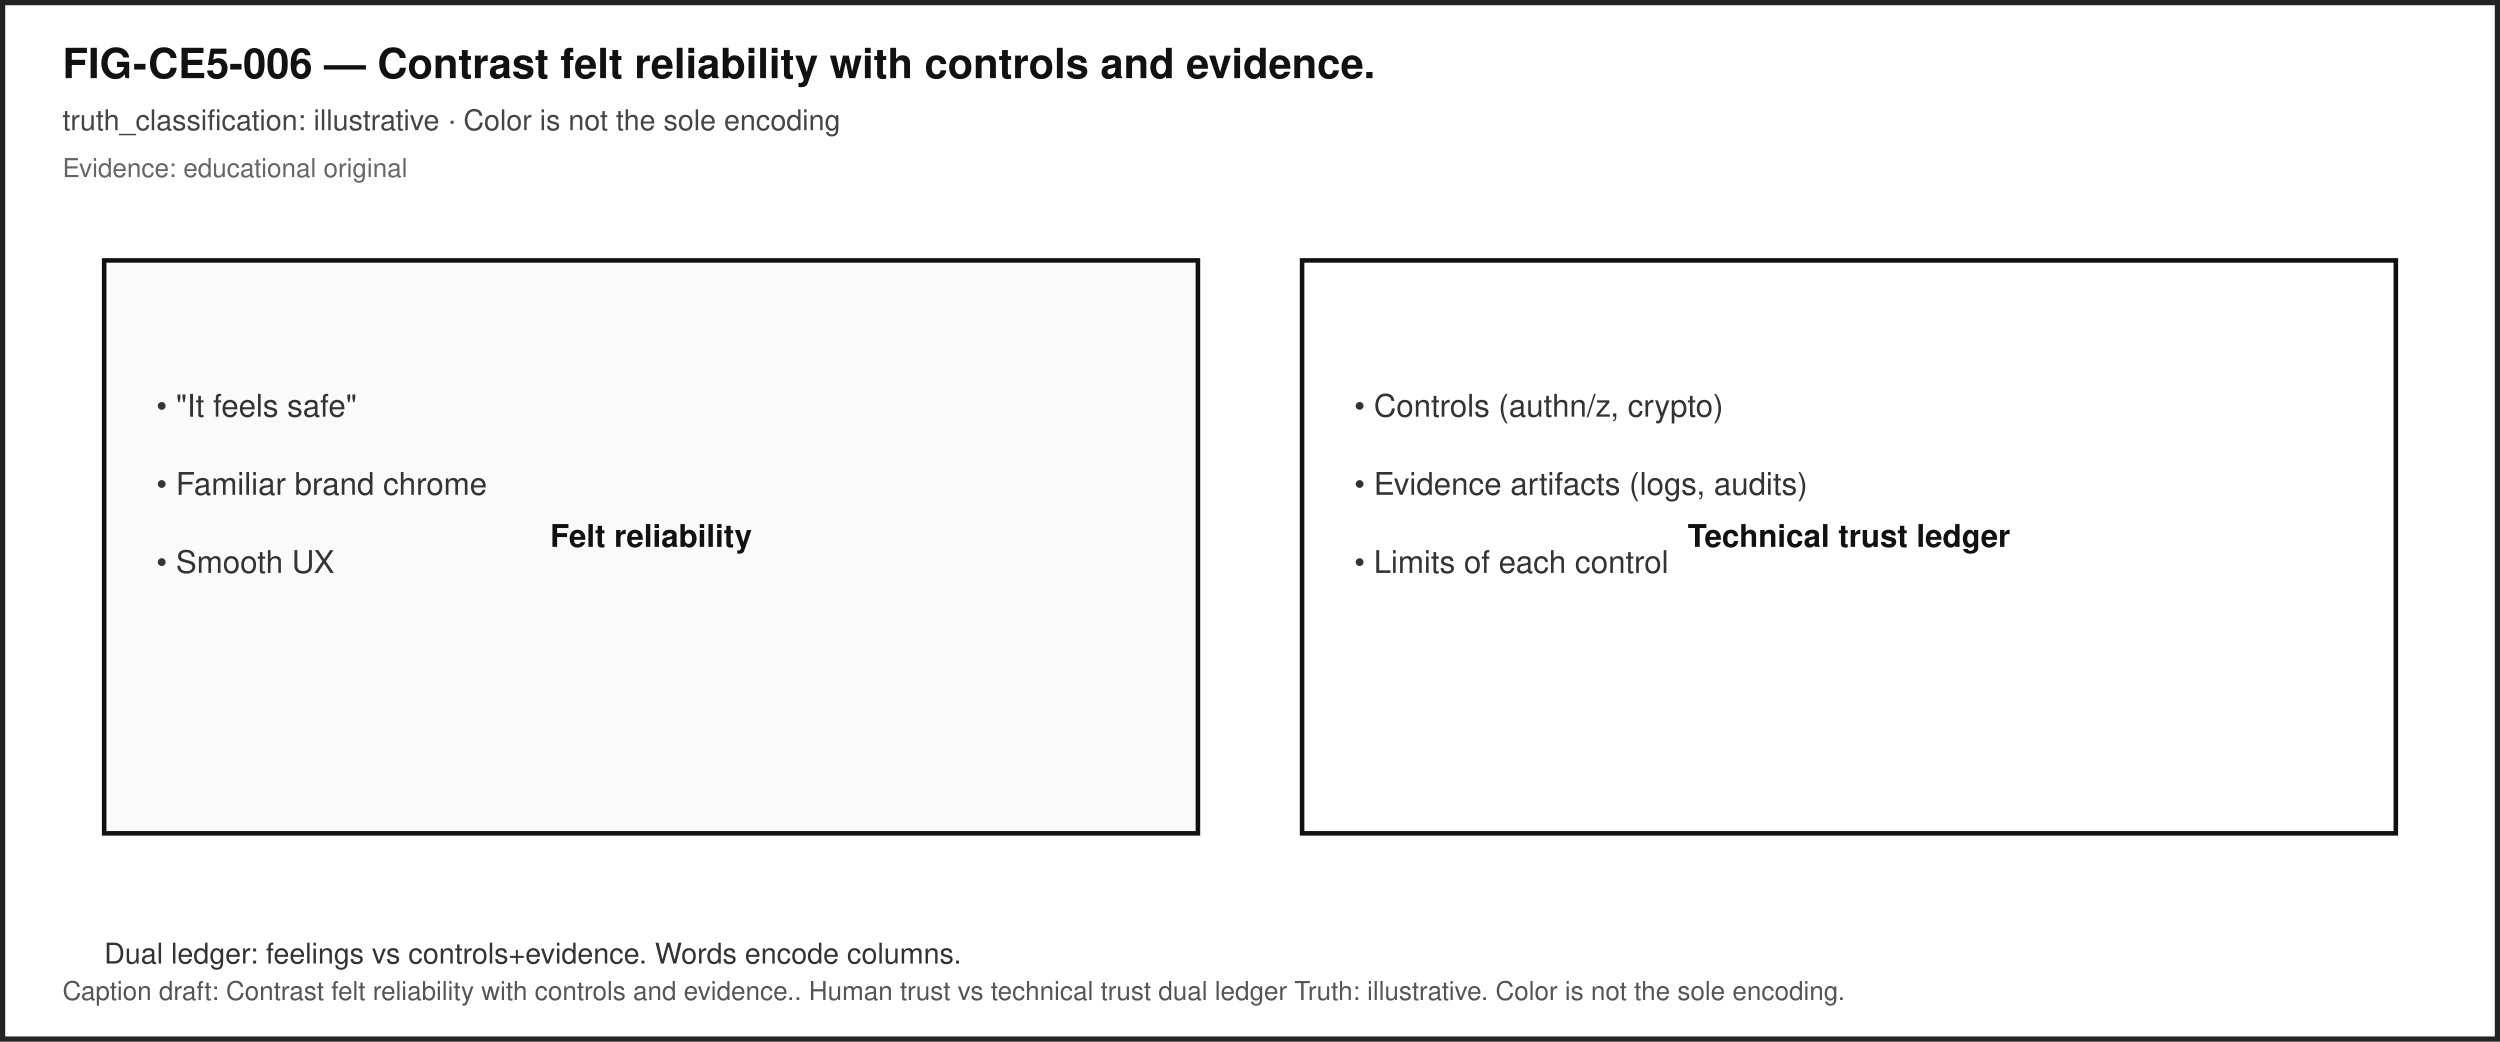
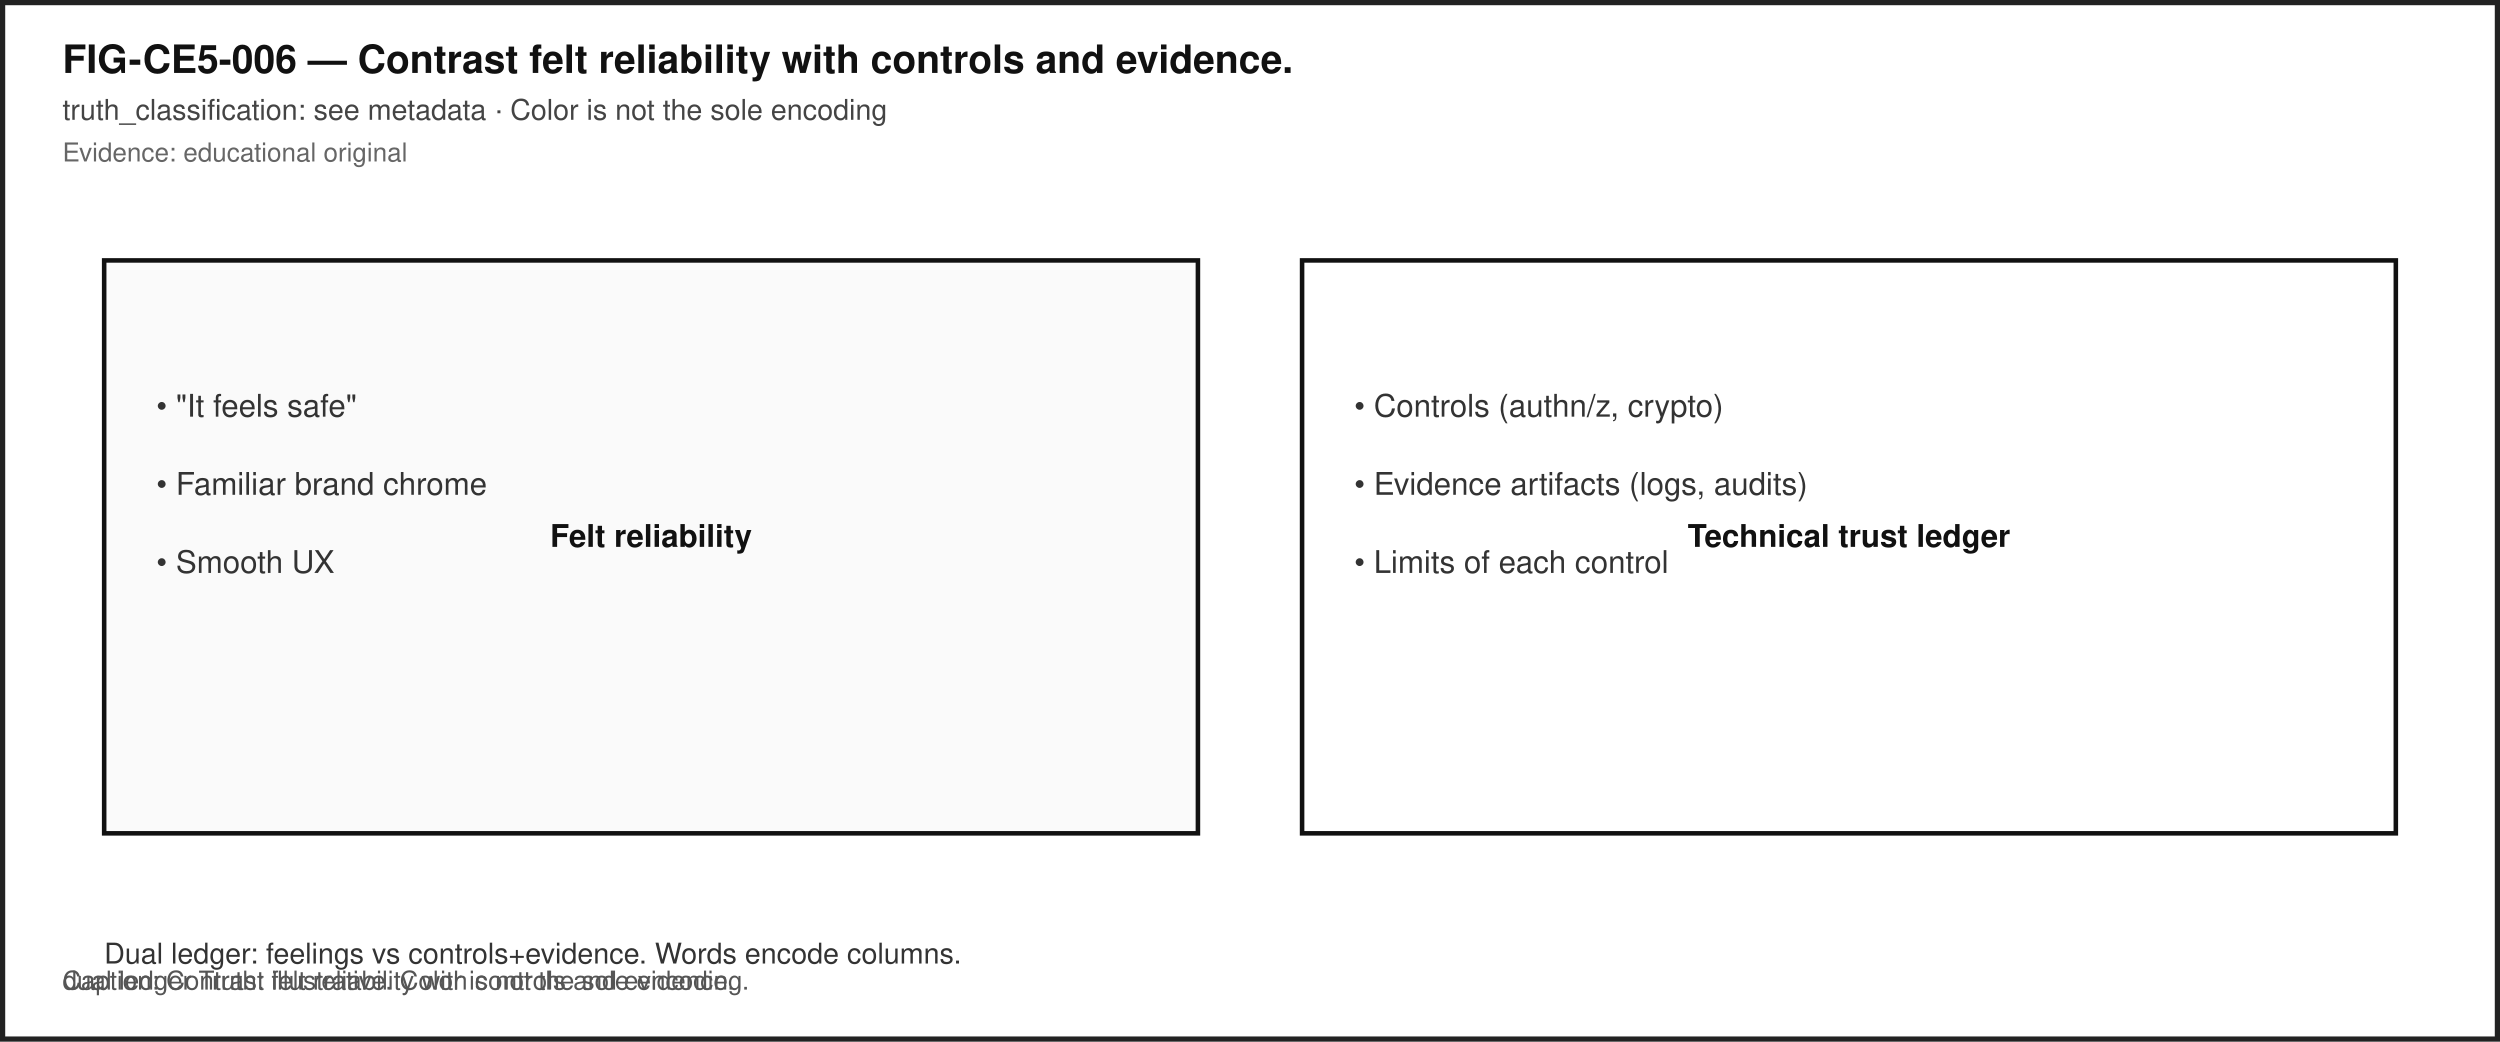
<svg xmlns="http://www.w3.org/2000/svg" width="960" height="400" viewBox="0 0 960 400" role="img" aria-labelledby="FIG-CE5-006-title FIG-CE5-006-desc" data-figure-id="FIG-CE5-006" data-truth-classification="illustrative" data-template="tmpl-ecosystem-system-map" data-qualification="">
  <rect width="960" height="400" fill="#ffffff" />
  <rect x="1" y="1" width="958" height="398" fill="none" stroke="#222222" stroke-width="2" />
-   <text x="24" y="30" font-family="Helvetica,Arial,sans-serif" font-size="16" font-weight="bold" fill="#111111">FIG-CE5-006 — Contrast felt reliability with controls and evidence.</text>
-   <text x="24" y="50" font-family="Helvetica,Arial,sans-serif" font-size="11" fill="#444444">truth_classification: illustrative · Color is not the sole encoding</text>
-   <text x="24" y="68" font-family="Helvetica,Arial,sans-serif" font-size="10" fill="#666666">Evidence: educational original</text>
+   <text x="24" y="28" font-family="Helvetica,Arial,sans-serif" font-size="15" fill="#111111" font-weight="bold">FIG-CE5-006 — Contrast felt reliability with controls and evidence.</text>
+   <text x="24" y="46" font-family="Helvetica,Arial,sans-serif" font-size="11" fill="#444444">truth_classification: see metadata · Color is not the sole encoding</text>
+   <text x="24" y="62" font-family="Helvetica,Arial,sans-serif" font-size="10" fill="#666666">Evidence: educational original</text>
+   <text x="24" y="380" font-family="Helvetica,Arial,sans-serif" font-size="10" fill="#555555">Caption: Contrast felt reliability with controls and evidence.</text>
+   <text x="24" y="380" font-family="Helvetica,Arial,sans-serif" font-size="10" fill="#555555">dual ledger Truth: illustrative. Color is not the sole encoding.</text>
  <rect x="40" y="100" width="420" height="220" fill="#fafafa" stroke="#111111" stroke-width="1.75" />
  <text x="250.0" y="210.0" text-anchor="middle" font-family="Helvetica,Arial,sans-serif" font-size="12" font-weight="bold" fill="#111111">Felt reliability</text>
  <text x="60" y="160" font-family="Helvetica,Arial,sans-serif" font-size="12" fill="#333333">• "It feels safe"</text>
  <text x="60" y="190" font-family="Helvetica,Arial,sans-serif" font-size="12" fill="#333333">• Familiar brand chrome</text>
  <text x="60" y="220" font-family="Helvetica,Arial,sans-serif" font-size="12" fill="#333333">• Smooth UX</text>
  <rect x="500" y="100" width="420" height="220" fill="#ffffff" stroke="#111111" stroke-width="1.75" />
  <text x="710.0" y="210.0" text-anchor="middle" font-family="Helvetica,Arial,sans-serif" font-size="12" font-weight="bold" fill="#111111">Technical trust ledger</text>
  <text x="520" y="160" font-family="Helvetica,Arial,sans-serif" font-size="12" fill="#333333">• Controls (authn/z, crypto)</text>
  <text x="520" y="190" font-family="Helvetica,Arial,sans-serif" font-size="12" fill="#333333">• Evidence artifacts (logs, audits)</text>
  <text x="520" y="220" font-family="Helvetica,Arial,sans-serif" font-size="12" fill="#333333">• Limits of each control</text>
  <text x="40" y="370" font-family="Helvetica,Arial,sans-serif" font-size="11" fill="#333333">Dual ledger: feelings vs controls+evidence. Words encode columns.</text>
-   <text x="24" y="384" font-family="Helvetica,Arial,sans-serif" font-size="10" fill="#555555">Caption draft: Contrast felt reliability with controls and evidence.. Human trust vs technical trust dual ledger Truth: illustrative. Color is not the sole encoding.</text>
</svg>
